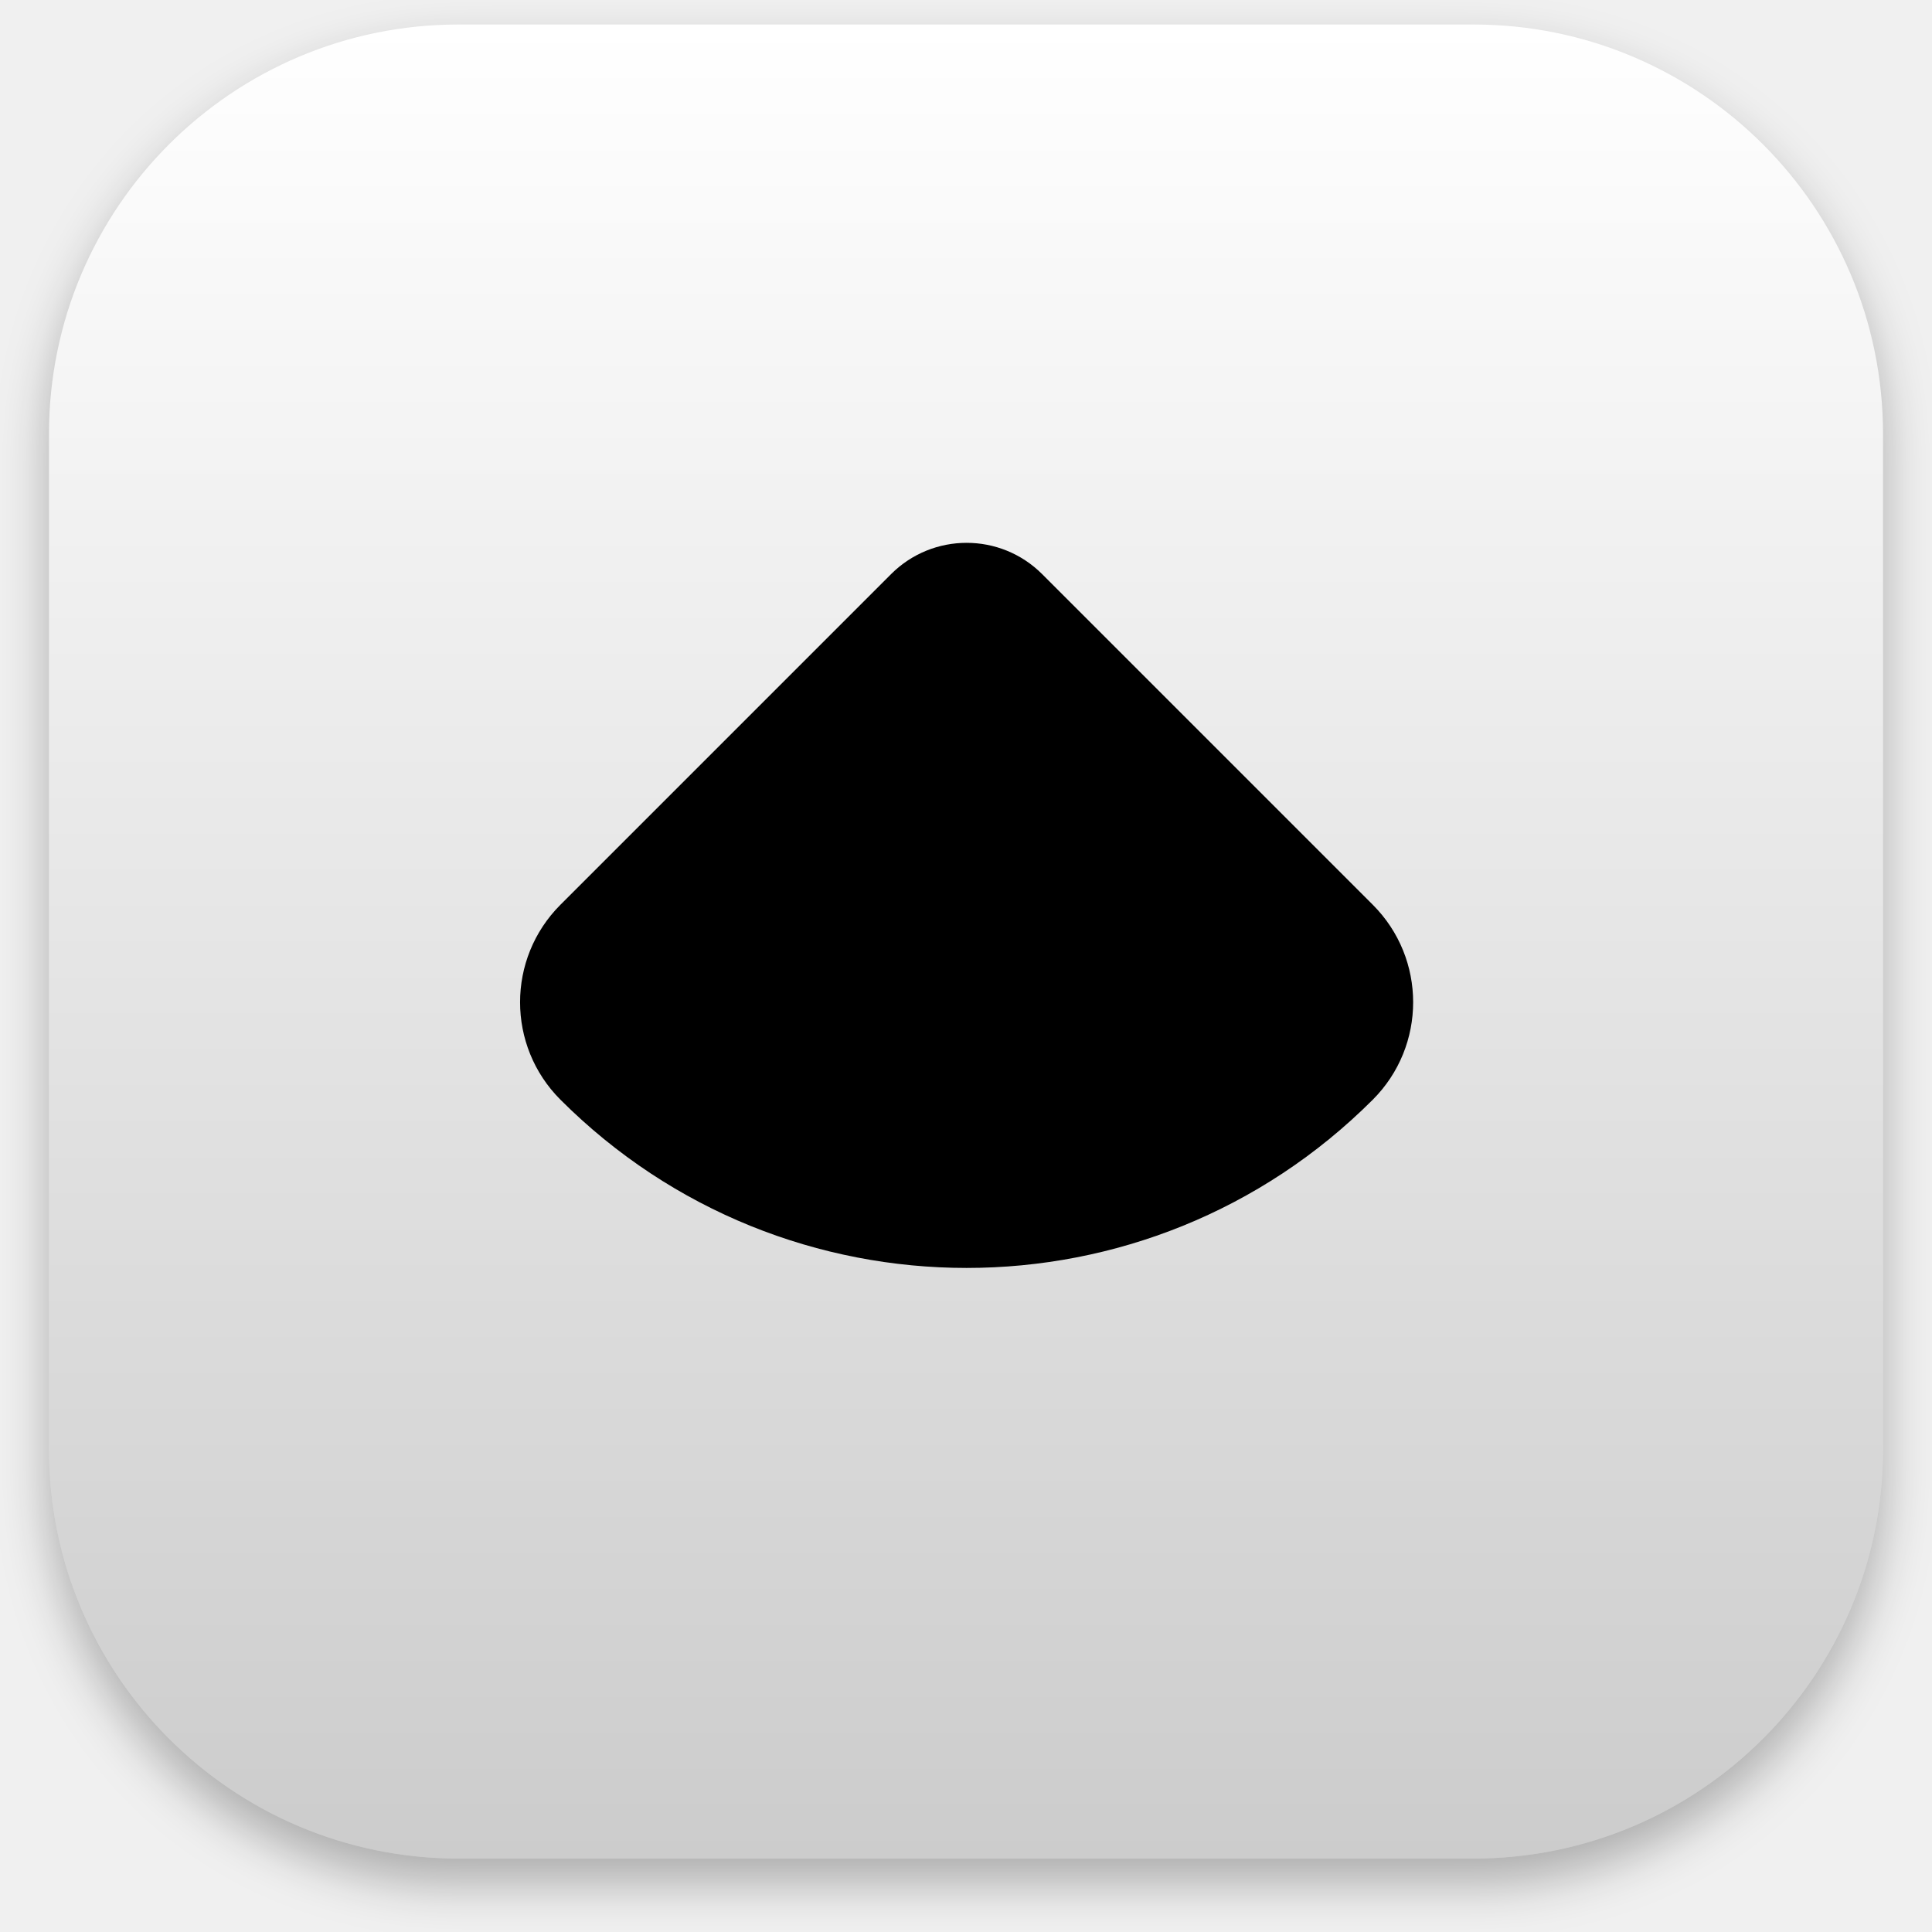
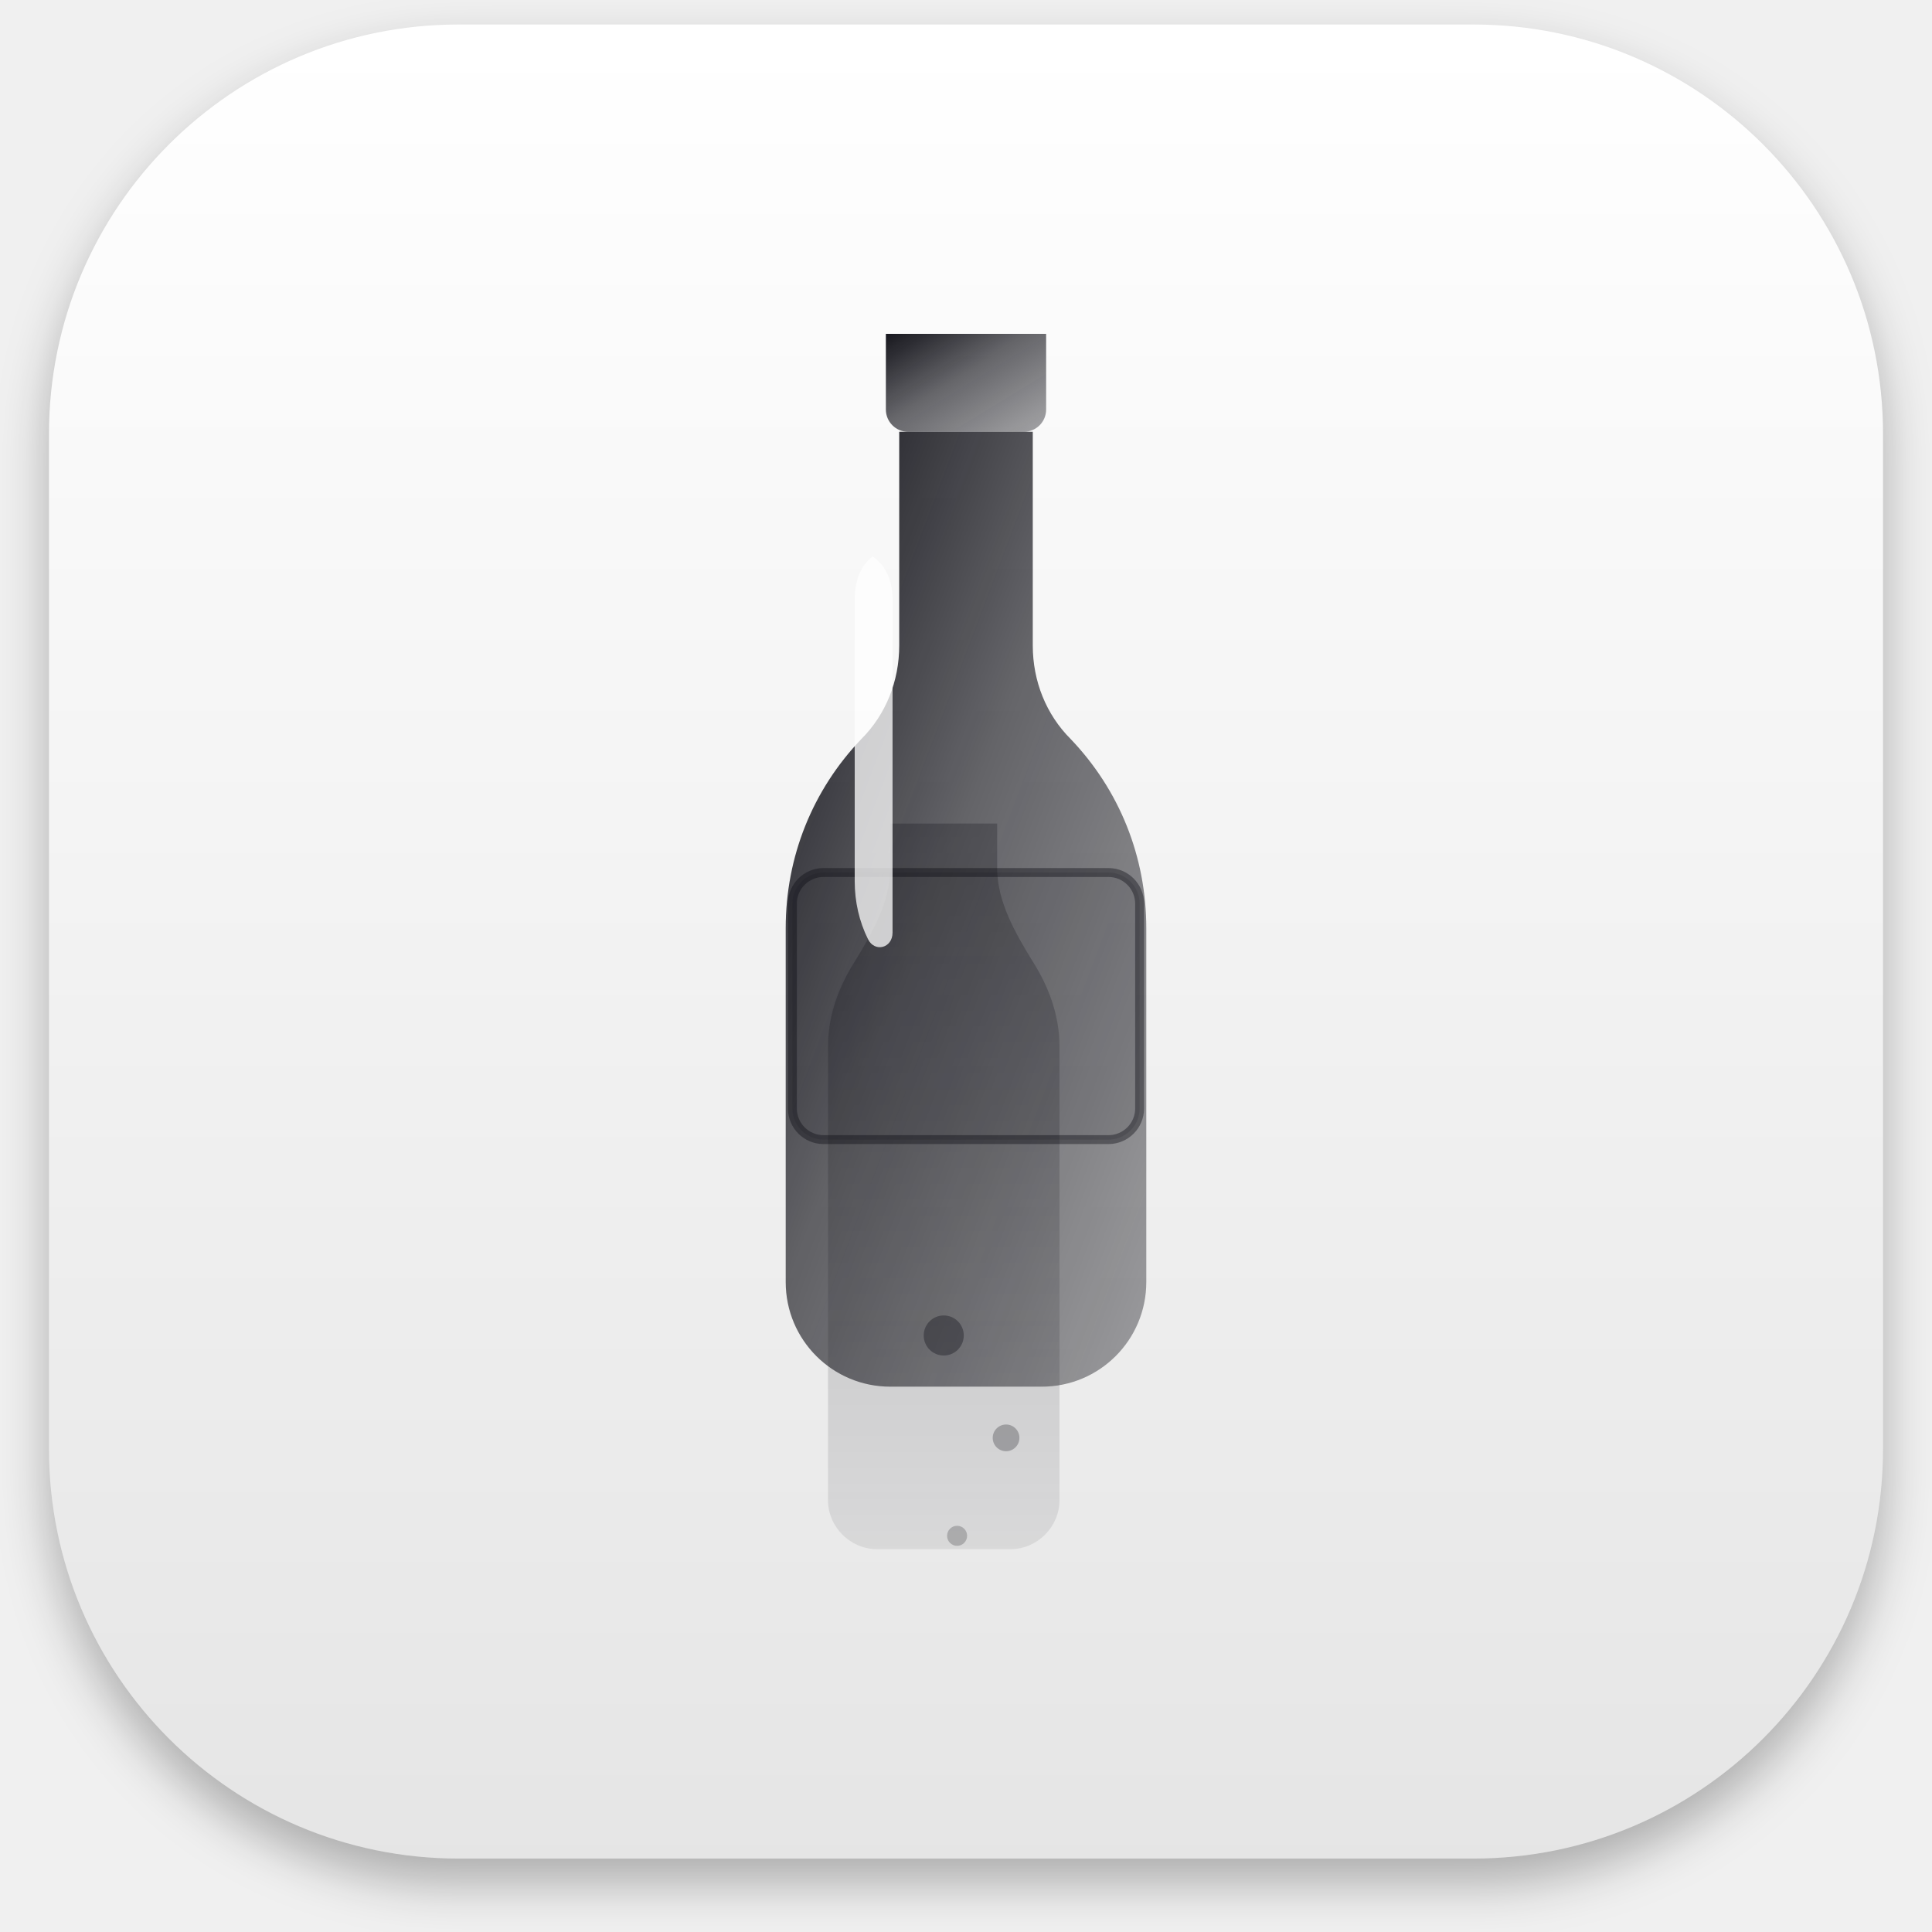
<svg xmlns="http://www.w3.org/2000/svg" width="868" height="868" viewBox="0 0 868 868" fill="none">
-   <g filter="url(#filter0_d_1_16)">
-     <path d="M662 11H206C104.38 11 22 93.38 22 195V651C22 752.62 104.38 835 206 835H662C763.62 835 846 752.62 846 651V195C846 93.38 763.62 11 662 11Z" fill="white" />
-     <path d="M662 11H206C104.38 11 22 93.38 22 195V651C22 752.62 104.38 835 206 835H662C763.62 835 846 752.62 846 651V195C846 93.38 763.62 11 662 11Z" fill="url(#paint0_linear_1_16)" />
-     <path d="M400.333 257.941C419.078 239.196 449.47 239.196 468.215 257.941L616.753 406.479C640.941 430.666 640.941 469.882 616.753 494.069V494.069C515.973 594.85 352.575 594.85 251.795 494.069V494.069C227.608 469.882 227.608 430.666 251.795 406.479L400.333 257.941Z" fill="black" />
-   </g>
  <defs>
-     <filter id="filter0_d_1_16" x="0" y="0" width="868" height="868" filterUnits="userSpaceOnUse" color-interpolation-filters="sRGB">
-       <feFlood flood-opacity="0" result="BackgroundImageFix" />
-       <feColorMatrix in="SourceAlpha" type="matrix" values="0 0 0 0 0 0 0 0 0 0 0 0 0 0 0 0 0 0 127 0" result="hardAlpha" />
+     <linearGradient id="oaGlassL" x1="0" y1="0" x2="1" y2="1">
+       <stop offset="0" stop-color="#0b0b12" stop-opacity="0.95" />
+       <stop offset="0.45" stop-color="#0b0b12" stop-opacity="0.62" />
+       <stop offset="1" stop-color="#0b0b12" stop-opacity="0.36" />
+     </linearGradient>
+     <linearGradient id="oaFillL" x1="0" y1="0" x2="0" y2="1">
+       <stop offset="0" stop-color="#0b0b12" stop-opacity="0.26" />
+       <stop offset="1" stop-color="#0b0b12" stop-opacity="0.08" />
+     </linearGradient>
+     <linearGradient id="oaTileL" x1="0" y1="0" x2="0" y2="1">
+       <stop stop-opacity="0" />
+       <stop offset="1" stop-opacity="0.10" />
+     </linearGradient>
+     <filter id="oaShadowL" x="0" y="0" width="868" height="868" filterUnits="userSpaceOnUse" color-interpolation-filters="sRGB">
+       <feFlood flood-opacity="0" result="bg" />
+       <feColorMatrix in="SourceAlpha" type="matrix" values="0 0 0 0 0 0 0 0 0 0 0 0 0 0 0 0 0 0 127 0" result="hard" />
      <feOffset dy="11" />
      <feGaussianBlur stdDeviation="11" />
      <feColorMatrix type="matrix" values="0 0 0 0 0 0 0 0 0 0 0 0 0 0 0 0 0 0 0.28 0" />
-       <feBlend mode="normal" in2="BackgroundImageFix" result="effect1_dropShadow_1_16" />
-       <feBlend mode="normal" in="SourceGraphic" in2="effect1_dropShadow_1_16" result="shape" />
+       <feBlend mode="normal" in2="bg" result="shadow" />
+       <feBlend mode="normal" in="SourceGraphic" in2="shadow" result="shape" />
    </filter>
-     <linearGradient id="paint0_linear_1_16" x1="434" y1="11" x2="434" y2="835" gradientUnits="userSpaceOnUse">
-       <stop stop-opacity="0" />
-       <stop offset="1" stop-opacity="0.2" />
-     </linearGradient>
  </defs>
+   <g filter="url(#oaShadowL)">
+     <path d="M662 11H206C104.38 11 22 93.38 22 195V651C22 752.62 104.38 835 206 835H662C763.62 835 846 752.62 846 651V195C846 93.38 763.62 11 662 11Z" fill="white" />
+     <path d="M662 11H206C104.38 11 22 93.38 22 195V651C22 752.62 104.38 835 206 835H662C763.62 835 846 752.62 846 651V195C846 93.38 763.62 11 662 11Z" fill="url(#oaTileL)" />
+     <path d="M398 150h72v34a10 10 0 0 1-10 10h-52a10 10 0 0 1-10-10z" fill="url(#oaGlassL)" />
+     <path d="M404 194h60v96c0 16 6 31 17 42 22 23 34 53 34 85v159c0 26-21 47-47 47H400c-26 0-47-21-47-47V417c0-32 12-62 34-85 11-11 17-26 17-42z" fill="url(#oaGlassL)" />
+     <path d="M372 470c0-14 5-27 12-38 8-13 16-27 16-42v-20h48v20c0 15 8 29 16 42 7 11 12 24 12 38v204c0 12-10 22-22 22H394c-12 0-22-10-22-22z" fill="url(#oaFillL)" />
+     <rect x="356" y="392" width="156" height="120" rx="14" fill="#0b0b12" fill-opacity="0.12" stroke="#0b0b12" stroke-opacity="0.4" stroke-width="4" />
+     <path d="M392 250c6 4 9 11 9 19v150c0 7-8 9-11 3-4-8-6-17-6-26V270c0-10 3-16 8-20z" fill="#ffffff" fill-opacity="0.75" />
+     <circle cx="424" cy="600" r="9" fill="#0b0b12" fill-opacity="0.34" />
+     <circle cx="452" cy="646" r="6" fill="#0b0b12" fill-opacity="0.26" />
+     <circle cx="430" cy="690" r="4.5" fill="#0b0b12" fill-opacity="0.22" />
+   </g>
</svg>
